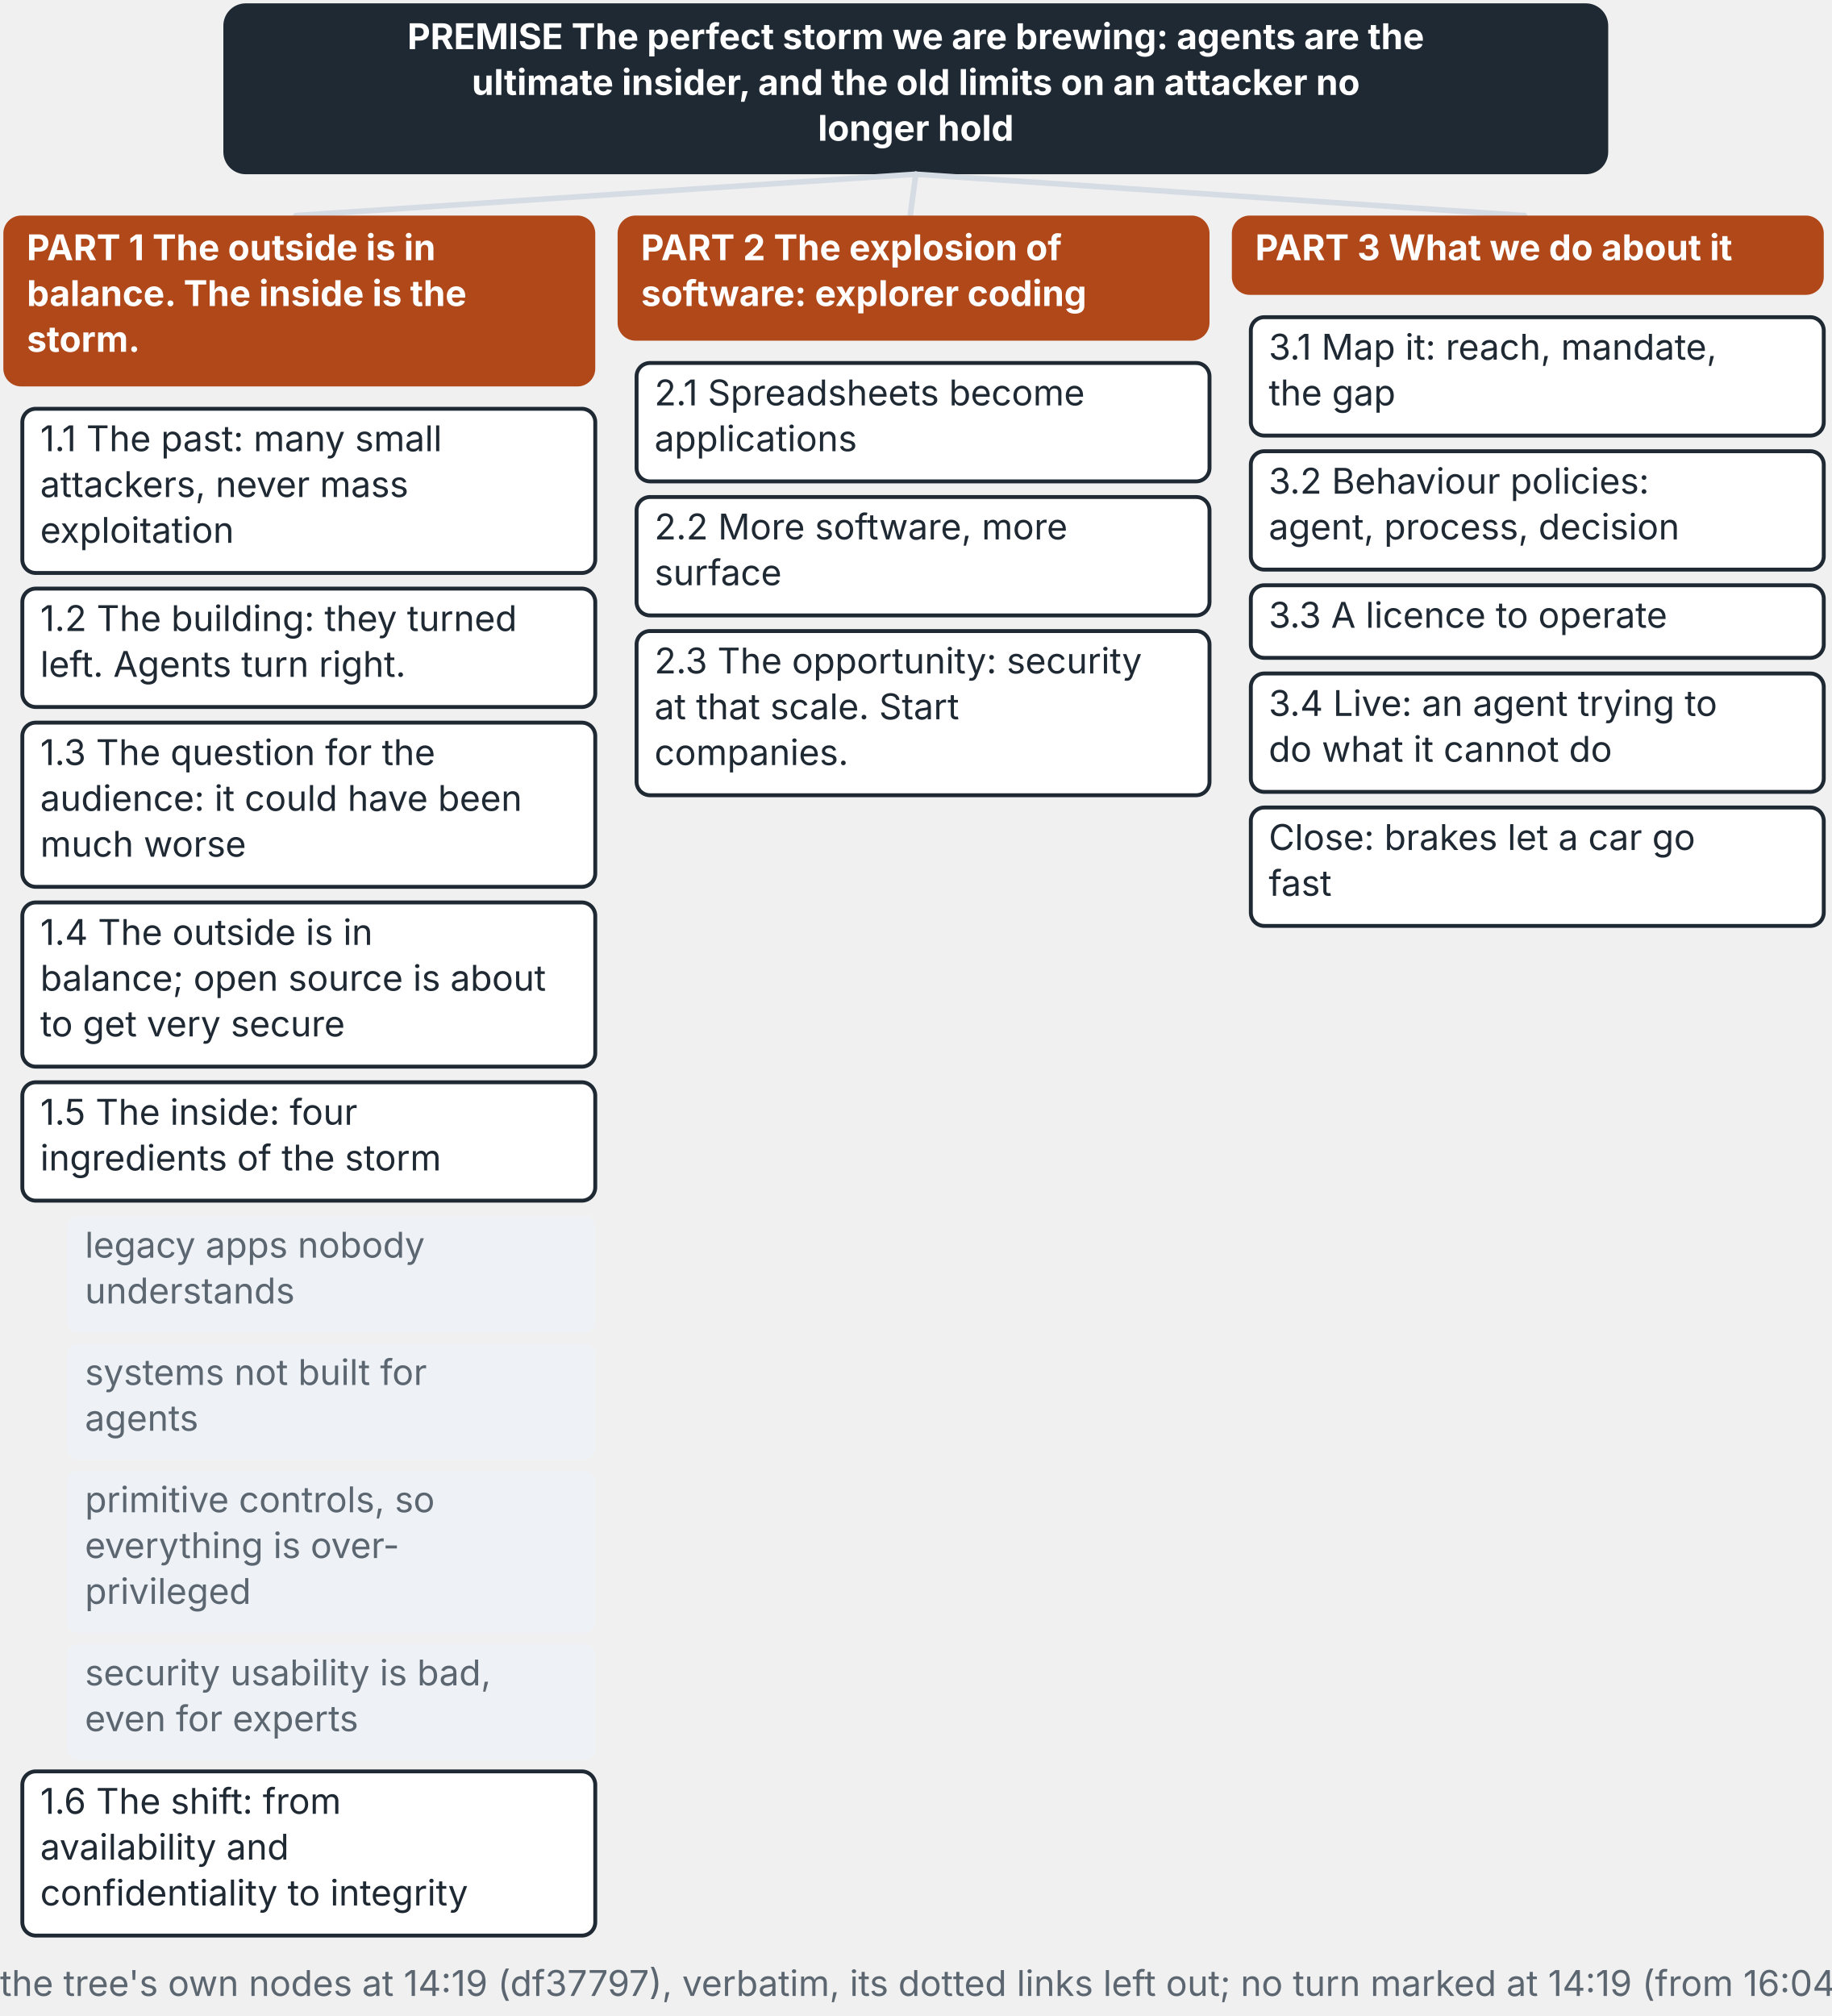
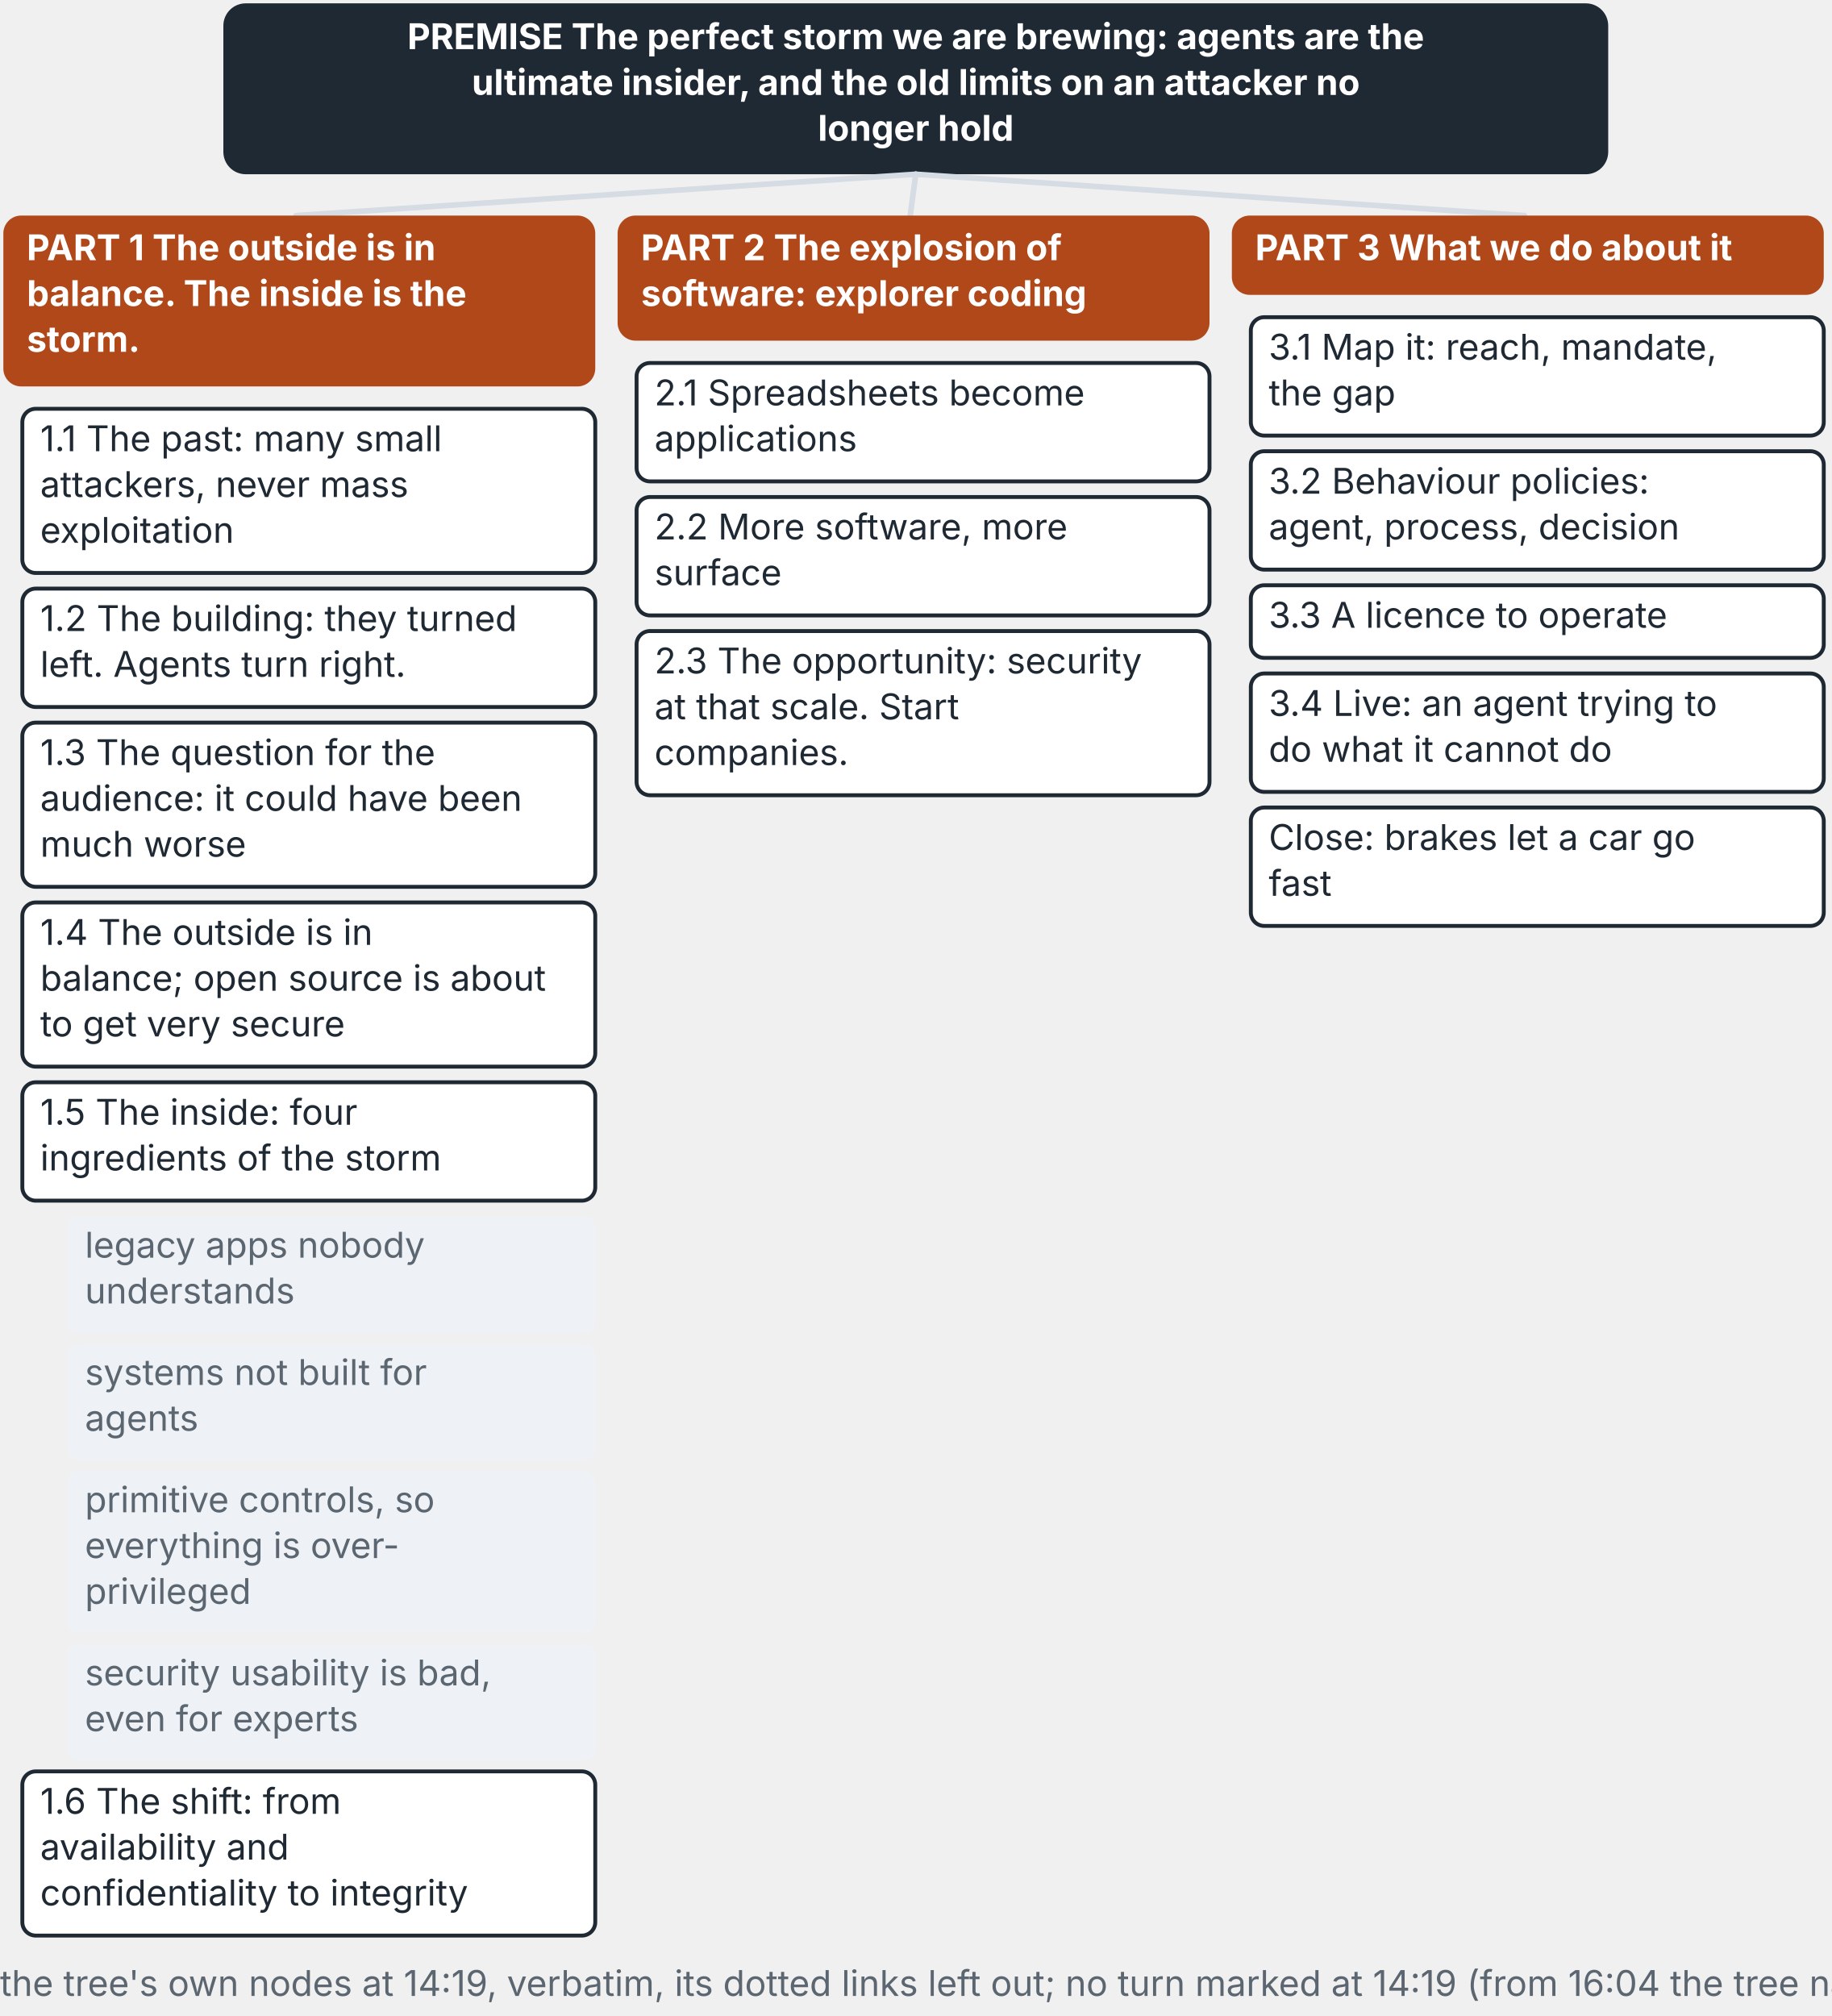
<svg xmlns="http://www.w3.org/2000/svg" width="164mm" height="180.5mm" viewBox="0 0 164 180.5" role="img" aria-label="The storyteller's story tree as it was at 14:19: the premise, three parts and their beats">
  <rect x="20" y=".3" width="124" height="15.3" rx="2" fill="#1f2933" />
  <text x="82.00" y="4.40" font-family="Inter, Helvetica, Arial, sans-serif" font-size="3.18" font-weight="700" fill="#fff" text-anchor="middle">PREMISE The perfect storm we are brewing: agents are the</text>
  <text x="82.00" y="8.50" font-family="Inter, Helvetica, Arial, sans-serif" font-size="3.18" font-weight="700" fill="#fff" text-anchor="middle">ultimate insider, and the old limits on an attacker no</text>
  <text x="82.00" y="12.60" font-family="Inter, Helvetica, Arial, sans-serif" font-size="3.18" font-weight="700" fill="#fff" text-anchor="middle">longer hold</text>
  <line x1="82.00" y1="15.60" x2="26.50" y2="19.30" stroke="#d5dce4" stroke-width="0.5" stroke-linecap="round" />
  <rect x="0.3" y="19.3" width="53" height="15.3" rx="1.6" fill="#b0481a" />
  <text x="2.40" y="23.30" font-family="Inter, Helvetica, Arial, sans-serif" font-size="3.18" font-weight="700" fill="#fff" text-anchor="start">PART 1 The outside is in</text>
  <text x="2.40" y="27.40" font-family="Inter, Helvetica, Arial, sans-serif" font-size="3.18" font-weight="700" fill="#fff" text-anchor="start">balance. The inside is the</text>
  <text x="2.40" y="31.50" font-family="Inter, Helvetica, Arial, sans-serif" font-size="3.18" font-weight="700" fill="#fff" text-anchor="start">storm.</text>
  <rect x="2.0" y="36.6" width="51.3" height="14.7" rx="1.2" fill="#fff" stroke="#1f2933" stroke-width=".35" />
  <text x="3.60" y="40.40" font-family="Inter, Helvetica, Arial, sans-serif" font-size="3.18" font-weight="400" fill="#1f2933" text-anchor="start">1.1 The past: many small</text>
  <text x="3.60" y="44.50" font-family="Inter, Helvetica, Arial, sans-serif" font-size="3.18" font-weight="400" fill="#1f2933" text-anchor="start">attackers, never mass</text>
  <text x="3.60" y="48.60" font-family="Inter, Helvetica, Arial, sans-serif" font-size="3.18" font-weight="400" fill="#1f2933" text-anchor="start">exploitation</text>
  <rect x="2.0" y="52.7" width="51.3" height="10.6" rx="1.2" fill="#fff" stroke="#1f2933" stroke-width=".35" />
  <text x="3.60" y="56.50" font-family="Inter, Helvetica, Arial, sans-serif" font-size="3.18" font-weight="400" fill="#1f2933" text-anchor="start">1.2 The building: they turned</text>
  <text x="3.60" y="60.60" font-family="Inter, Helvetica, Arial, sans-serif" font-size="3.18" font-weight="400" fill="#1f2933" text-anchor="start">left. Agents turn right.</text>
  <rect x="2.0" y="64.7" width="51.3" height="14.7" rx="1.2" fill="#fff" stroke="#1f2933" stroke-width=".35" />
  <text x="3.60" y="68.50" font-family="Inter, Helvetica, Arial, sans-serif" font-size="3.18" font-weight="400" fill="#1f2933" text-anchor="start">1.3 The question for the</text>
  <text x="3.60" y="72.60" font-family="Inter, Helvetica, Arial, sans-serif" font-size="3.18" font-weight="400" fill="#1f2933" text-anchor="start">audience: it could have been</text>
  <text x="3.60" y="76.70" font-family="Inter, Helvetica, Arial, sans-serif" font-size="3.18" font-weight="400" fill="#1f2933" text-anchor="start">much worse</text>
  <rect x="2.0" y="80.8" width="51.3" height="14.7" rx="1.2" fill="#fff" stroke="#1f2933" stroke-width=".35" />
  <text x="3.60" y="84.60" font-family="Inter, Helvetica, Arial, sans-serif" font-size="3.18" font-weight="400" fill="#1f2933" text-anchor="start">1.4 The outside is in</text>
  <text x="3.60" y="88.70" font-family="Inter, Helvetica, Arial, sans-serif" font-size="3.18" font-weight="400" fill="#1f2933" text-anchor="start">balance; open source is about</text>
  <text x="3.60" y="92.80" font-family="Inter, Helvetica, Arial, sans-serif" font-size="3.18" font-weight="400" fill="#1f2933" text-anchor="start">to get very secure</text>
  <rect x="2.0" y="96.9" width="51.3" height="10.6" rx="1.2" fill="#fff" stroke="#1f2933" stroke-width=".35" />
  <text x="3.60" y="100.70" font-family="Inter, Helvetica, Arial, sans-serif" font-size="3.18" font-weight="400" fill="#1f2933" text-anchor="start">1.5 The inside: four</text>
  <text x="3.60" y="104.80" font-family="Inter, Helvetica, Arial, sans-serif" font-size="3.18" font-weight="400" fill="#1f2933" text-anchor="start">ingredients of the storm</text>
  <rect x="6.0" y="108.9" width="47.3" height="10.4" rx="1" fill="#eef2f6" />
  <text x="7.60" y="112.60" font-family="Inter, Helvetica, Arial, sans-serif" font-size="3.18" font-weight="400" fill="#5b6670" text-anchor="start">legacy apps nobody</text>
  <text x="7.60" y="116.70" font-family="Inter, Helvetica, Arial, sans-serif" font-size="3.18" font-weight="400" fill="#5b6670" text-anchor="start">understands</text>
  <rect x="6.0" y="120.3" width="47.3" height="10.4" rx="1" fill="#eef2f6" />
  <text x="7.60" y="124.00" font-family="Inter, Helvetica, Arial, sans-serif" font-size="3.18" font-weight="400" fill="#5b6670" text-anchor="start">systems not built for</text>
  <text x="7.60" y="128.10" font-family="Inter, Helvetica, Arial, sans-serif" font-size="3.18" font-weight="400" fill="#5b6670" text-anchor="start">agents</text>
  <rect x="6.0" y="131.7" width="47.3" height="14.5" rx="1" fill="#eef2f6" />
  <text x="7.60" y="135.40" font-family="Inter, Helvetica, Arial, sans-serif" font-size="3.18" font-weight="400" fill="#5b6670" text-anchor="start">primitive controls, so</text>
  <text x="7.60" y="139.50" font-family="Inter, Helvetica, Arial, sans-serif" font-size="3.18" font-weight="400" fill="#5b6670" text-anchor="start">everything is over-</text>
  <text x="7.60" y="143.60" font-family="Inter, Helvetica, Arial, sans-serif" font-size="3.18" font-weight="400" fill="#5b6670" text-anchor="start">privileged</text>
  <rect x="6.0" y="147.2" width="47.3" height="10.4" rx="1" fill="#eef2f6" />
  <text x="7.60" y="150.90" font-family="Inter, Helvetica, Arial, sans-serif" font-size="3.18" font-weight="400" fill="#5b6670" text-anchor="start">security usability is bad,</text>
  <text x="7.60" y="155.00" font-family="Inter, Helvetica, Arial, sans-serif" font-size="3.18" font-weight="400" fill="#5b6670" text-anchor="start">even for experts</text>
  <rect x="2.0" y="158.6" width="51.3" height="14.7" rx="1.2" fill="#fff" stroke="#1f2933" stroke-width=".35" />
  <text x="3.60" y="162.40" font-family="Inter, Helvetica, Arial, sans-serif" font-size="3.18" font-weight="400" fill="#1f2933" text-anchor="start">1.6 The shift: from</text>
  <text x="3.60" y="166.50" font-family="Inter, Helvetica, Arial, sans-serif" font-size="3.18" font-weight="400" fill="#1f2933" text-anchor="start">availability and</text>
  <text x="3.60" y="170.60" font-family="Inter, Helvetica, Arial, sans-serif" font-size="3.18" font-weight="400" fill="#1f2933" text-anchor="start">confidentiality to integrity</text>
  <line x1="82.00" y1="15.60" x2="81.50" y2="19.30" stroke="#d5dce4" stroke-width="0.5" stroke-linecap="round" />
  <rect x="55.3" y="19.3" width="53" height="11.2" rx="1.6" fill="#b0481a" />
  <text x="57.40" y="23.30" font-family="Inter, Helvetica, Arial, sans-serif" font-size="3.18" font-weight="700" fill="#fff" text-anchor="start">PART 2 The explosion of</text>
  <text x="57.40" y="27.40" font-family="Inter, Helvetica, Arial, sans-serif" font-size="3.18" font-weight="700" fill="#fff" text-anchor="start">software: explorer coding</text>
  <rect x="57.0" y="32.5" width="51.3" height="10.6" rx="1.2" fill="#fff" stroke="#1f2933" stroke-width=".35" />
  <text x="58.60" y="36.30" font-family="Inter, Helvetica, Arial, sans-serif" font-size="3.18" font-weight="400" fill="#1f2933" text-anchor="start">2.1 Spreadsheets become</text>
  <text x="58.60" y="40.40" font-family="Inter, Helvetica, Arial, sans-serif" font-size="3.18" font-weight="400" fill="#1f2933" text-anchor="start">applications</text>
  <rect x="57.0" y="44.5" width="51.3" height="10.6" rx="1.2" fill="#fff" stroke="#1f2933" stroke-width=".35" />
  <text x="58.60" y="48.30" font-family="Inter, Helvetica, Arial, sans-serif" font-size="3.18" font-weight="400" fill="#1f2933" text-anchor="start">2.2 More software, more</text>
  <text x="58.60" y="52.40" font-family="Inter, Helvetica, Arial, sans-serif" font-size="3.18" font-weight="400" fill="#1f2933" text-anchor="start">surface</text>
  <rect x="57.0" y="56.5" width="51.3" height="14.7" rx="1.2" fill="#fff" stroke="#1f2933" stroke-width=".35" />
  <text x="58.60" y="60.30" font-family="Inter, Helvetica, Arial, sans-serif" font-size="3.18" font-weight="400" fill="#1f2933" text-anchor="start">2.3 The opportunity: security</text>
  <text x="58.60" y="64.40" font-family="Inter, Helvetica, Arial, sans-serif" font-size="3.18" font-weight="400" fill="#1f2933" text-anchor="start">at that scale. Start</text>
  <text x="58.60" y="68.50" font-family="Inter, Helvetica, Arial, sans-serif" font-size="3.18" font-weight="400" fill="#1f2933" text-anchor="start">companies.</text>
  <line x1="82.00" y1="15.60" x2="136.50" y2="19.30" stroke="#d5dce4" stroke-width="0.5" stroke-linecap="round" />
  <rect x="110.3" y="19.3" width="53" height="7.1" rx="1.6" fill="#b0481a" />
  <text x="112.40" y="23.30" font-family="Inter, Helvetica, Arial, sans-serif" font-size="3.18" font-weight="700" fill="#fff" text-anchor="start">PART 3 What we do about it</text>
  <rect x="112.0" y="28.4" width="51.3" height="10.6" rx="1.2" fill="#fff" stroke="#1f2933" stroke-width=".35" />
  <text x="113.60" y="32.20" font-family="Inter, Helvetica, Arial, sans-serif" font-size="3.18" font-weight="400" fill="#1f2933" text-anchor="start">3.1 Map it: reach, mandate,</text>
  <text x="113.60" y="36.30" font-family="Inter, Helvetica, Arial, sans-serif" font-size="3.18" font-weight="400" fill="#1f2933" text-anchor="start">the gap</text>
  <rect x="112.0" y="40.4" width="51.3" height="10.6" rx="1.2" fill="#fff" stroke="#1f2933" stroke-width=".35" />
  <text x="113.60" y="44.20" font-family="Inter, Helvetica, Arial, sans-serif" font-size="3.18" font-weight="400" fill="#1f2933" text-anchor="start">3.2 Behaviour policies:</text>
  <text x="113.60" y="48.30" font-family="Inter, Helvetica, Arial, sans-serif" font-size="3.18" font-weight="400" fill="#1f2933" text-anchor="start">agent, process, decision</text>
  <rect x="112.0" y="52.4" width="51.3" height="6.5" rx="1.2" fill="#fff" stroke="#1f2933" stroke-width=".35" />
  <text x="113.60" y="56.20" font-family="Inter, Helvetica, Arial, sans-serif" font-size="3.18" font-weight="400" fill="#1f2933" text-anchor="start">3.3 A licence to operate</text>
  <rect x="112.0" y="60.3" width="51.3" height="10.6" rx="1.2" fill="#fff" stroke="#1f2933" stroke-width=".35" />
  <text x="113.60" y="64.10" font-family="Inter, Helvetica, Arial, sans-serif" font-size="3.18" font-weight="400" fill="#1f2933" text-anchor="start">3.4 Live: an agent trying to</text>
  <text x="113.60" y="68.20" font-family="Inter, Helvetica, Arial, sans-serif" font-size="3.18" font-weight="400" fill="#1f2933" text-anchor="start">do what it cannot do</text>
  <rect x="112.0" y="72.3" width="51.3" height="10.6" rx="1.2" fill="#fff" stroke="#1f2933" stroke-width=".35" />
  <text x="113.60" y="76.10" font-family="Inter, Helvetica, Arial, sans-serif" font-size="3.18" font-weight="400" fill="#1f2933" text-anchor="start">Close: brakes let a car go</text>
  <text x="113.60" y="80.20" font-family="Inter, Helvetica, Arial, sans-serif" font-size="3.18" font-weight="400" fill="#1f2933" text-anchor="start">fast</text>
-   <text x="0.00" y="178.70" font-family="Inter, Helvetica, Arial, sans-serif" font-size="3.18" font-weight="400" fill="#5b6670" text-anchor="start">the tree's own nodes at 14:19 (df37797), verbatim, its dotted links left out; no turn marked at 14:19 (from 16:04 the tree names one, 2afe0d7)</text>
+   <text x="0.00" y="178.70" font-family="Inter, Helvetica, Arial, sans-serif" font-size="3.18" font-weight="400" fill="#5b6670" text-anchor="start">the tree's own nodes at 14:19, verbatim, its dotted links left out; no turn marked at 14:19 (from 16:04 the tree names one)</text>
</svg>
